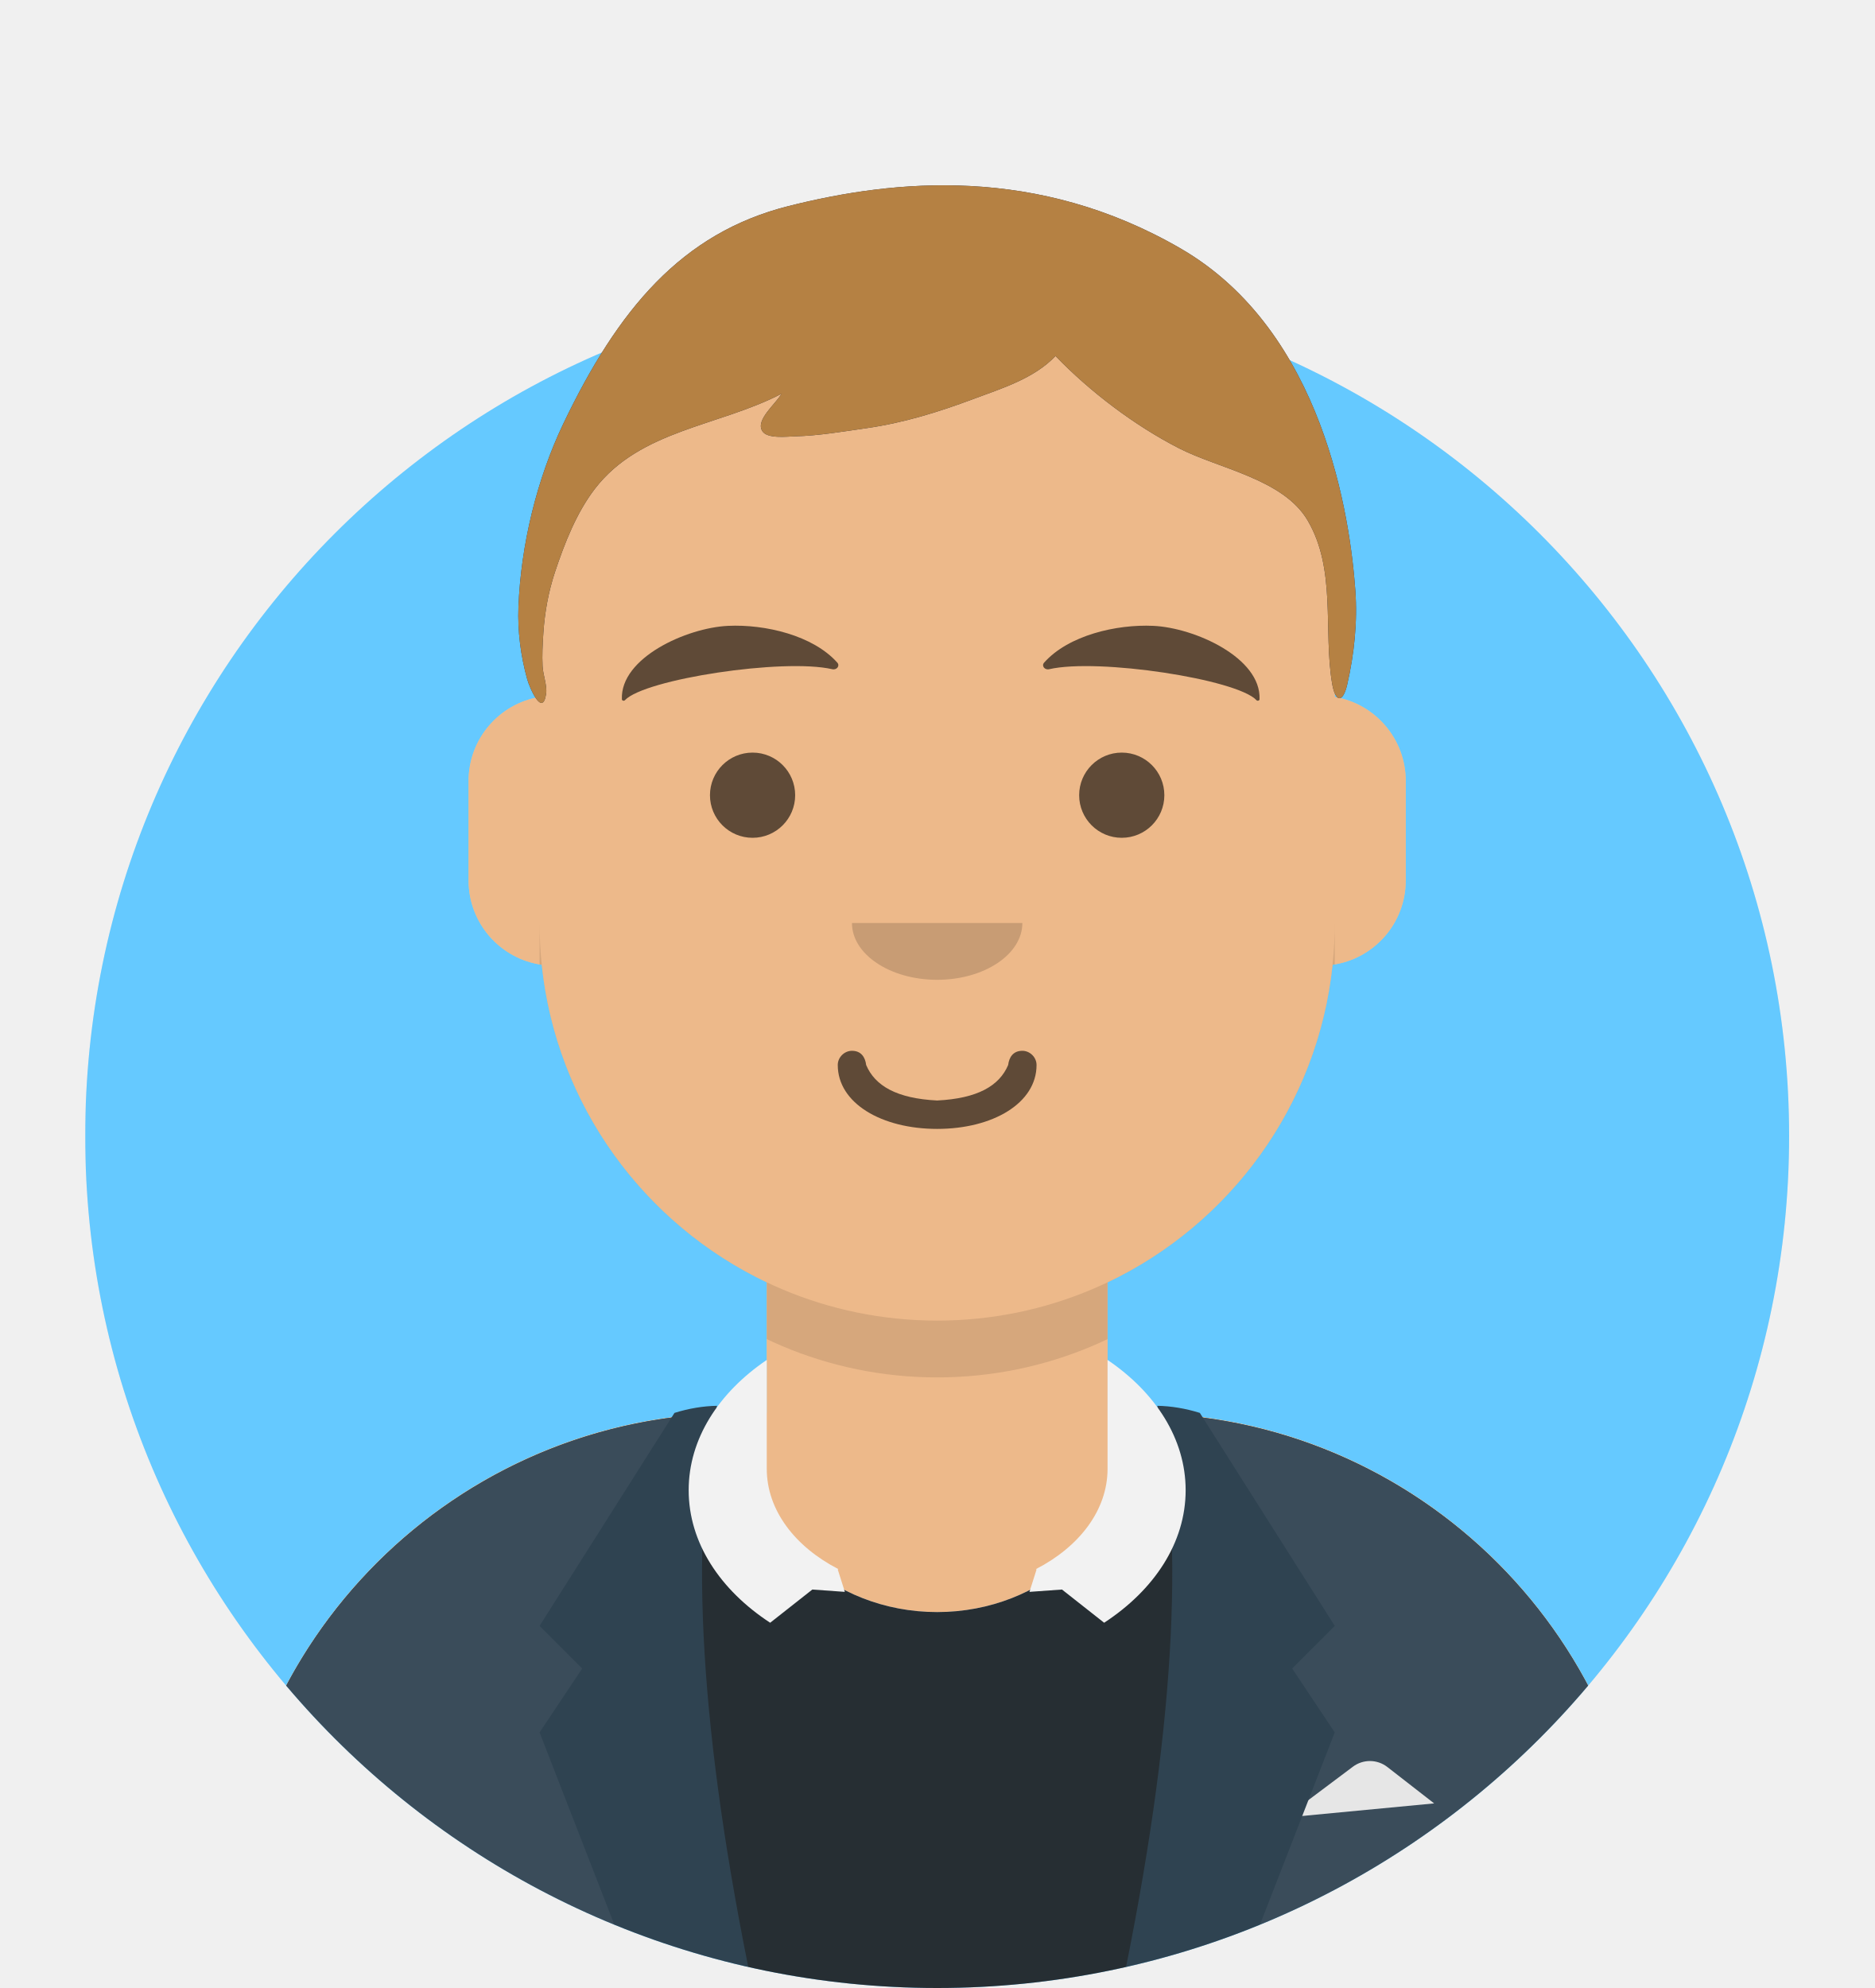
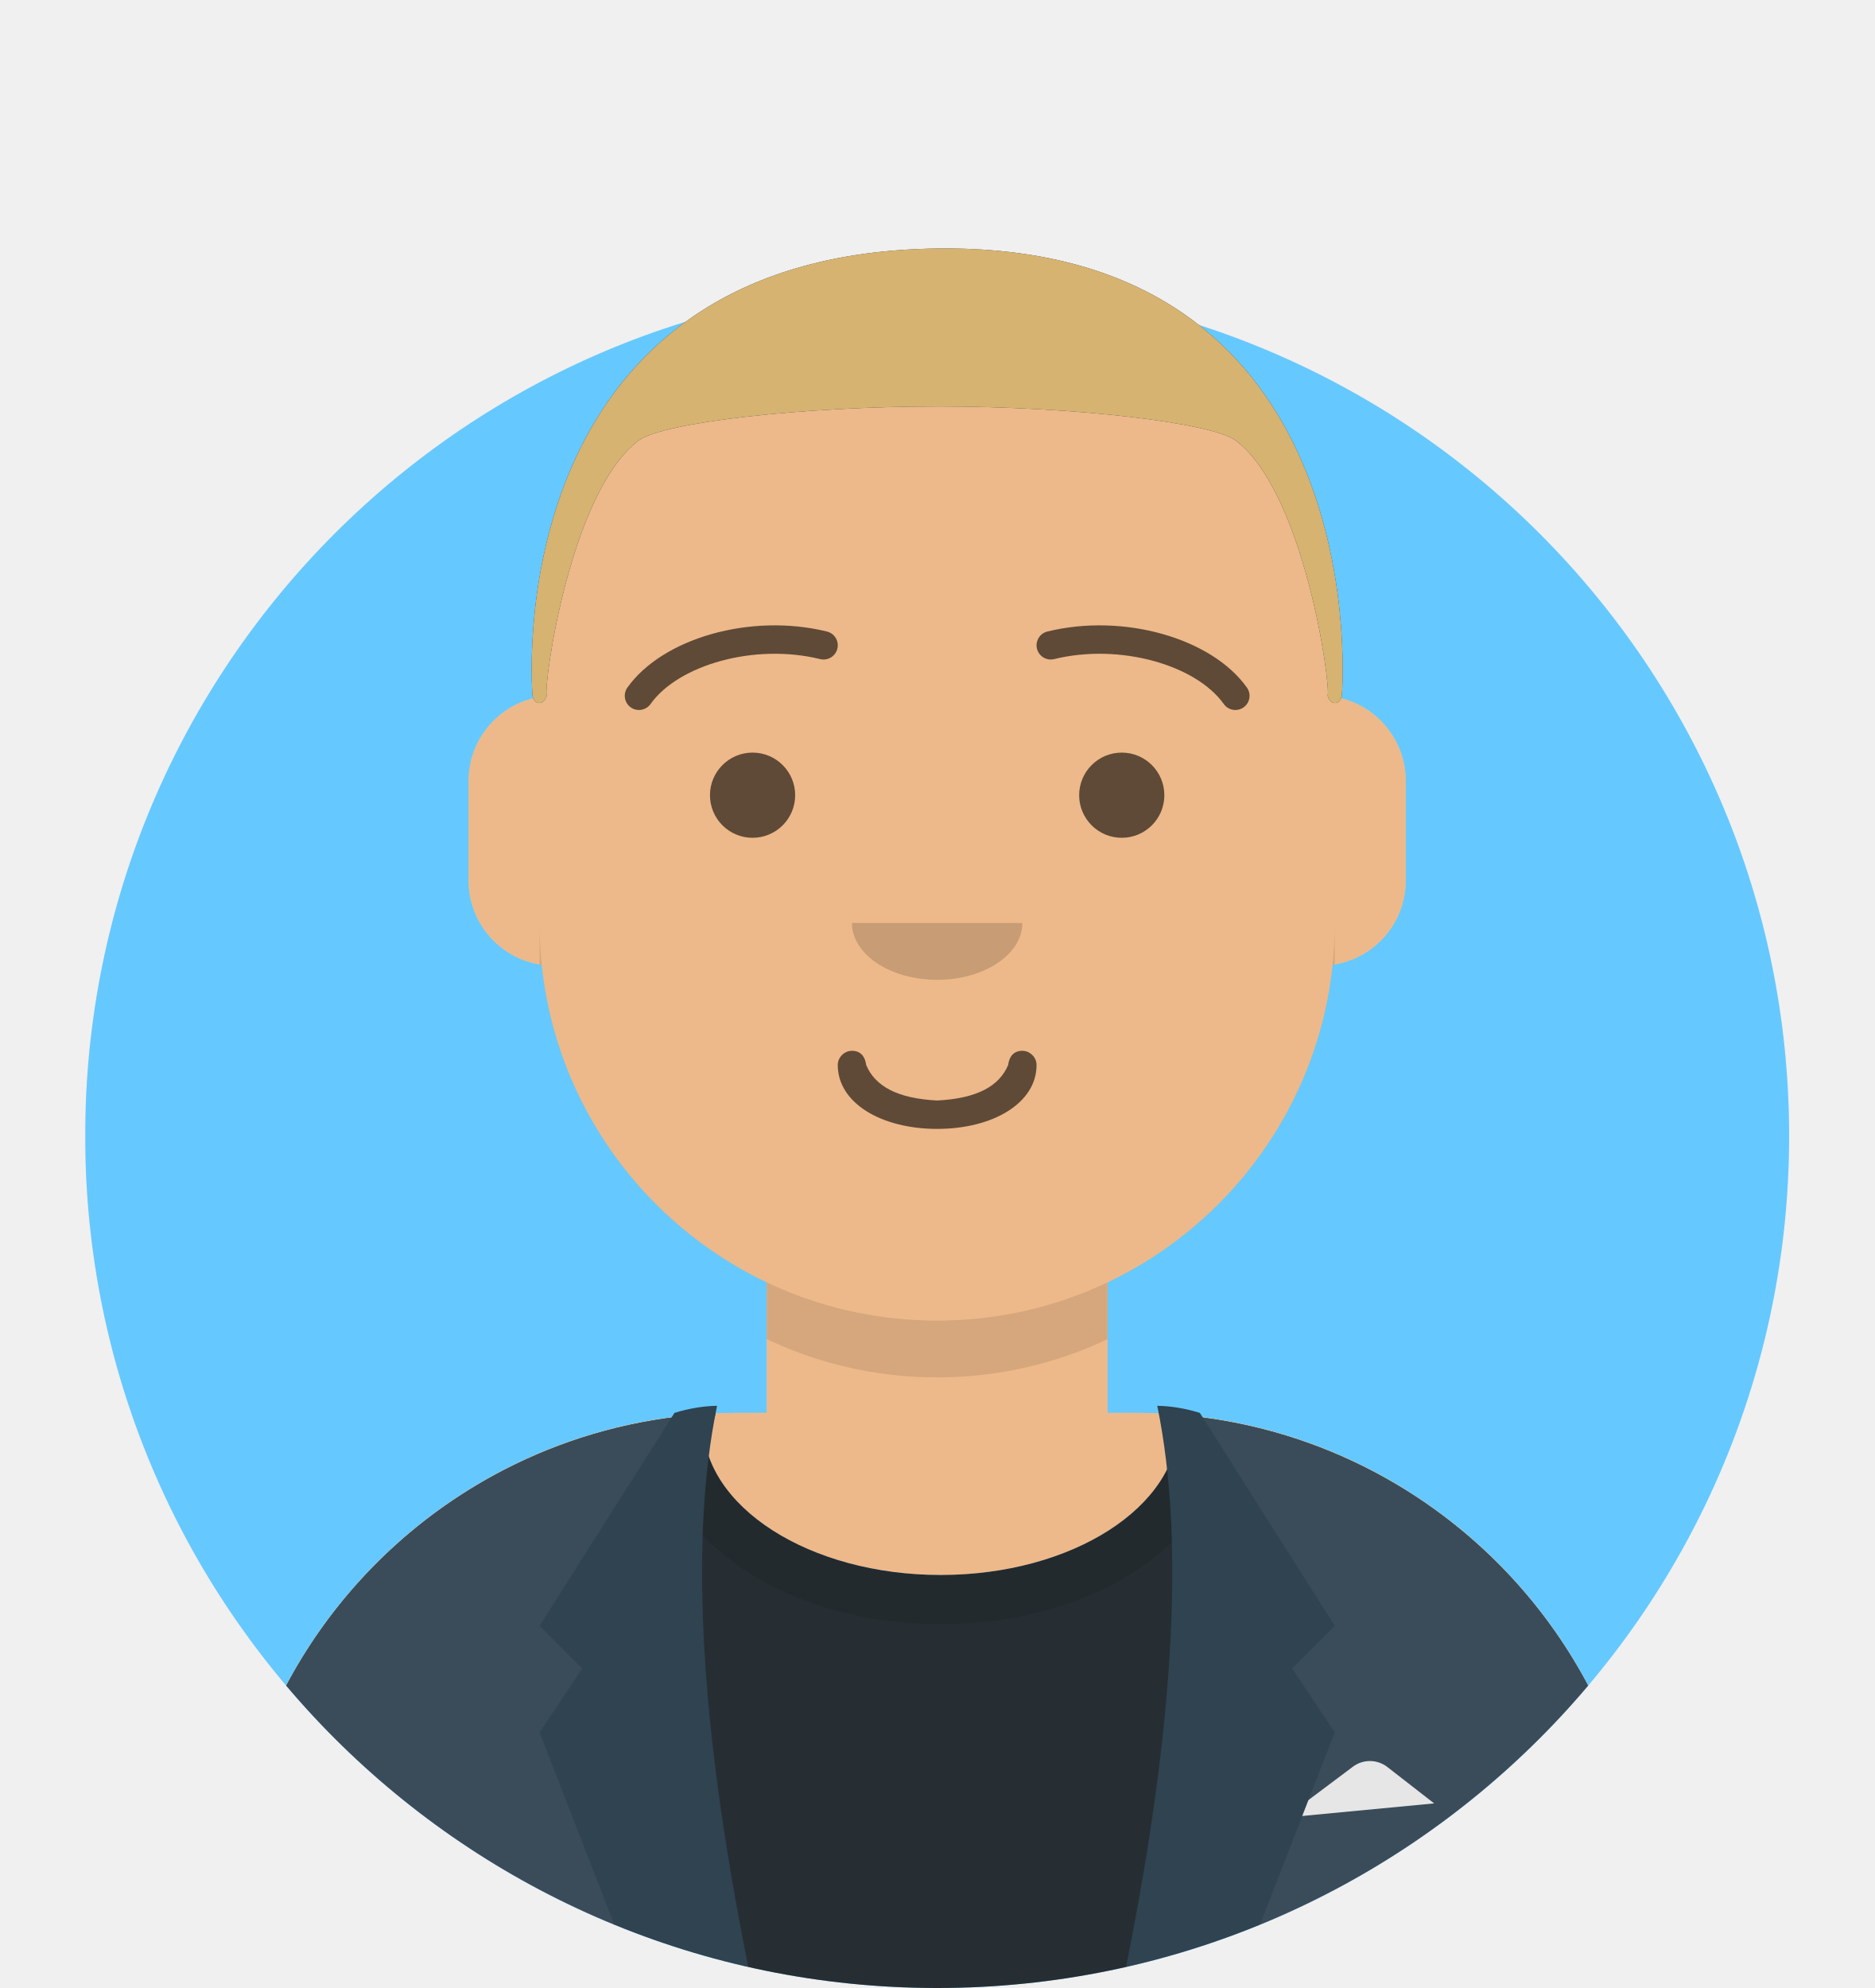
<svg xmlns="http://www.w3.org/2000/svg" xmlns:xlink="http://www.w3.org/1999/xlink" width="264px" height="280px" viewBox="0 0 264 280" version="1.1">
  <defs>
    <circle id="react-path-1" cx="120" cy="120" r="120" />
    <path d="M12,160 C12,226.274 65.726,280 132,280 C198.274,280 252,226.274 252,160 L264,160 L264,-1.42108547e-14 L-3.19744231e-14,-1.42108547e-14 L-3.19744231e-14,160 L12,160 Z" id="react-path-2" />
    <path d="M124,144.611 L124,163 L128,163 L128,163 C167.765,163 200,195.235 200,235 L200,244 L0,244 L0,235 C-4.86974701e-15,195.235 32.235,163 72,163 L72,163 L76,163 L76,144.611 C58.763,136.422 46.372,119.687 44.305,99.881 C38.48,99.058 34,94.052 34,88 L34,74 C34,68.054 38.325,63.118 44,62.166 L44,56 L44,56 C44,25.072 69.072,5.68137151e-15 100,0 L100,0 L100,0 C130.928,-5.68137151e-15 156,25.072 156,56 L156,62.166 C161.675,63.118 166,68.054 166,74 L166,88 C166,94.052 161.52,99.058 155.695,99.881 C153.628,119.687 141.237,136.422 124,144.611 Z" id="react-path-3" />
  </defs>
  <g id="Avataaar" stroke="none" stroke-width="1" fill="none" fill-rule="evenodd">
    <g transform="translate(-825, -1100)" id="Avataaar/Circle">
      <g transform="translate(825, 1100)">
        <g id="Circle" stroke-width="1" fill-rule="evenodd" transform="translate(12, 40)">
          <mask id="react-mask-4" fill="white">
            <use xlink:href="#react-path-1" />
          </mask>
          <use id="Circle-Background" fill="#E6E6E6" xlink:href="#react-path-1" />
          <g id="Color/Palette/Blue-01" mask="url(#react-mask-4)" fill="#65C9FF">
            <rect id="🖍Color" x="0" y="0" width="240" height="240" />
          </g>
        </g>
        <mask id="react-mask-5" fill="white">
          <use xlink:href="#react-path-2" />
        </mask>
        <g id="Mask" />
        <g id="Avataaar" stroke-width="1" fill-rule="evenodd" mask="url(#react-mask-5)">
          <g id="Body" transform="translate(32, 36)">
            <mask id="react-mask-6" fill="white">
              <use xlink:href="#react-path-3" />
            </mask>
            <use fill="#D0C6AC" xlink:href="#react-path-3" />
            <g id="Skin/👶🏽-03-Brown" mask="url(#react-mask-6)" fill="#EDB98A">
              <g transform="translate(0, 0)" id="Color">
                <rect x="0" y="0" width="264" height="280" />
              </g>
            </g>
            <path d="M156,79 L156,102 C156,132.928 130.928,158 100,158 C69.072,158 44,132.928 44,102 L44,79 L44,94 C44,124.928 69.072,150 100,150 C130.928,150 156,124.928 156,94 L156,79 Z" id="Neck-Shadow" fill-opacity="0.1" fill="#000000" mask="url(#react-mask-6)" />
          </g>
-           <g id="Clothing/Blazer-+-Sweater" transform="translate(0, 170)">
+           <g id="Clothing/Blazer-+-Shirt" transform="translate(0, 170)">
            <defs>
-               <path d="M105.192,29.052 L104,29.052 L104,29.052 C64.235,29.052 32,61.287 32,101.052 L32,110 L232,110 L232,101.052 C232,61.287 199.765,29.052 160,29.052 L160,29.052 L158.808,29.052 C158.935,30.035 159,31.036 159,32.052 C159,45.859 146.912,57.052 132,57.052 C117.088,57.052 105,45.859 105,32.052 C105,31.036 105.065,30.035 105.192,29.052 Z" id="react-path-259" />
+               <path d="M133.96,0.295 C170.936,3.325 200,34.294 200,72.052 L200,81 L0,81 L0,72.052 C1.22536245e-14,33.953 29.592,2.765 67.045,0.22 C67.015,0.593 67,0.969 67,1.348 C67,13.211 81.998,22.828 100.5,22.828 C119.002,22.828 134,13.211 134,1.348 C134,0.995 133.987,0.644 133.96,0.295 Z" id="react-path-7" />
            </defs>
-             <mask id="react-mask-260" fill="white">
-               <use xlink:href="#react-path-259" />
-             </mask>
-             <use id="Clothes" fill="#E6E6E6" fill-rule="evenodd" xlink:href="#react-path-259" />
-             <g id="Color/Palette/Black" mask="url(#react-mask-260)" fill-rule="evenodd" fill="#262E33">
-               <rect id="🖍Color" x="0" y="0" width="264" height="110" />
+             <g id="Shirt" transform="translate(32, 29)">
+               <mask id="react-mask-8" fill="white">
+                 <use xlink:href="#react-path-7" />
+               </mask>
+               <use id="Clothes" fill="#E6E6E6" xlink:href="#react-path-7" />
+               <g id="Color/Palette/Black" mask="url(#react-mask-8)" fill="#262E33">
+                 <g transform="translate(-32, -29)" id="🖍Color">
+                   <rect x="0" y="0" width="264" height="110" />
+                 </g>
+               </g>
+               <g id="Shadowy" opacity="0.6" mask="url(#react-mask-8)" fill-opacity="0.16" fill="#000000">
+                 <g transform="translate(60, -25)" id="Hola-👋🏼">
+                   <ellipse cx="40.5" cy="27.848" rx="39.635" ry="26.914" />
+                 </g>
+               </g>
            </g>
-             <g id="Blazer" stroke-width="1" fill-rule="evenodd" transform="translate(32, 28)">
-               <path d="M68.785,1.122 C30.512,2.804 1.24427139e-14,34.365 0,73.052 L0,82 L69.362,82 C65.961,69.92 64,55.709 64,40.5 C64,26.173 65.74,12.731 68.785,1.122 Z M131.638,82 L200,82 L200,73.052 C200,34.707 170.025,3.363 132.229,1.174 C135.265,12.771 137,26.194 137,40.5 C137,55.709 135.039,69.92 131.638,82 Z" id="Saco" fill="#3A4C5A" />
+             <g id="Blazer" transform="translate(32, 28)">
+               <path d="M68.785,1.122 C30.512,2.804 -1.89486556e-14,34.365 -1.42108547e-14,73.052 L0,73.052 L0,82 L69.362,82 C65.961,69.92 64,55.709 64,40.5 C64,26.173 65.74,12.731 68.785,1.122 Z M131.638,82 L200,82 L200,73.052 C200,34.707 170.025,3.363 132.229,1.174 C135.265,12.771 137,26.194 137,40.5 C137,55.709 135.039,69.92 131.638,82 Z" id="Saco" fill="#3A4C5A" />
              <path d="M149,58 L158.556,50.833 L158.556,50.833 C159.999,49.751 161.988,49.768 163.412,50.876 L170,56 L149,58 Z" id="Pocket-hanky" fill="#E6E6E6" />
              <path d="M69,1.13686838e-13 C65,19.333 66.667,46.667 74,82 L58,82 L44,46 L50,37 L44,31 L63,1 C65.028,0.369 67.028,0.036 69,1.13686838e-13 Z" id="Wing" fill="#2F4351" />
              <path d="M151,1.13686838e-13 C147,19.333 148.667,46.667 156,82 L140,82 L126,46 L132,37 L126,31 L145,1 C147.028,0.369 149.028,0.036 151,1.13686838e-13 Z" id="Wing" fill="#2F4351" transform="translate(141, 41) scale(-1, 1) translate(-141, -41) " />
            </g>
-             <path d="M156,21.539 C162.772,26.136 167,32.656 167,39.888 C167,47.289 162.572,53.945 155.52,58.556 L149.579,53.876 L145,54.208 L146,51.057 L145.922,50.996 C152.022,47.853 156,42.7 156,36.877 L156,21.539 Z M108,21.539 C101.228,26.136 97,32.656 97,39.888 C97,47.289 101.428,53.945 108.48,58.556 L114.421,53.876 L119,54.208 L118,51.057 L118.078,50.996 C111.978,47.853 108,42.7 108,36.877 L108,21.539 Z" id="Collar" fill="#F2F2F2" fill-rule="evenodd" />
          </g>
          <g id="Face" transform="translate(76, 82)" fill="#000000">
            <g id="Mouth/Twinkle" transform="translate(2, 52)" fill-opacity="0.6" fill-rule="nonzero" fill="#000000">
              <path d="M40,16 C40,21.372 46.158,25 54,25 C61.842,25 68,21.372 68,16 C68,14.895 67.05,14 66,14 C64.707,14 64.13,14.905 64,16 C62.758,18.938 59.683,20.716 54,21 C48.317,20.716 45.242,18.938 44,16 C43.87,14.905 43.293,14 42,14 C40.95,14 40,14.895 40,16 Z" id="Mouth" />
            </g>
            <g id="Nose/Default" transform="translate(28, 40)" fill-opacity="0.16">
              <path d="M16,8 C16,12.418 21.373,16 28,16 L28,16 C34.627,16 40,12.418 40,8" id="Nose" />
            </g>
            <g id="Eyes/Default-😀" transform="translate(0, 8)" fill-opacity="0.6">
              <circle id="Eye" cx="30" cy="22" r="6" />
              <circle id="Eye" cx="82" cy="22" r="6" />
            </g>
-             <g id="Eyebrow/Natural/Default-Natural" fill-opacity="0.6">
-               <path d="M26.039,6.21 C20.278,6.983 11.293,12.005 12.044,17.818 C12.069,18.008 12.357,18.067 12.481,17.908 C14.967,14.72 34.193,10.037 41.194,11.015 C41.835,11.104 42.258,10.443 41.821,10.03 C38.077,6.495 31.2,5.512 26.039,6.21" id="Eyebrow" transform="translate(27, 12) rotate(5) translate(-27, -12) " />
-               <path d="M85.039,6.21 C79.278,6.983 70.293,12.005 71.044,17.818 C71.069,18.008 71.357,18.067 71.481,17.908 C73.967,14.72 93.193,10.037 100.194,11.015 C100.835,11.104 101.258,10.443 100.821,10.03 C97.077,6.495 90.2,5.512 85.039,6.21" id="Eyebrow" transform="translate(86, 12) scale(-1, 1) rotate(5) translate(-86, -12) " />
+             <g id="Eyebrow/Outline/Default" fill-opacity="0.6">
+               <g id="I-Browse" transform="translate(12, 6)">
+                 <path d="M3.63,11.159 C7.545,5.65 18.278,2.561 27.523,4.831 C28.596,5.095 29.679,4.439 29.942,3.366 C30.206,2.293 29.55,1.21 28.477,0.947 C17.74,-1.69 5.312,1.887 0.37,8.841 C-0.27,9.742 -0.059,10.99 0.841,11.63 C1.742,12.27 2.99,12.059 3.63,11.159 Z" id="Eyebrow" fill-rule="nonzero" />
+                 <path d="M61.63,11.159 C65.545,5.65 76.278,2.561 85.523,4.831 C86.596,5.095 87.679,4.439 87.942,3.366 C88.206,2.293 87.55,1.21 86.477,0.947 C75.74,-1.69 63.312,1.887 58.37,8.841 C57.73,9.742 57.941,10.99 58.841,11.63 C59.742,12.27 60.99,12.059 61.63,11.159 Z" id="Eyebrow" fill-rule="nonzero" transform="translate(73.00015, 6.039198) scale(-1, 1) translate(-73.00015, -6.039198) " />
+               </g>
            </g>
          </g>
          <g id="Top" stroke-width="1" fill-rule="evenodd">
            <defs>
-               <rect id="react-path-209" x="0" y="0" width="264" height="280" />
-               <path d="M167.309,35.006 C147.121,23.307 127.129,25.222 112.037,29.03 C96.945,32.838 88.017,43.651 80.357,59.648 C76.596,67.503 74.366,76.791 74.023,85.481 C73.888,88.893 74.348,92.415 75.268,95.7 C75.605,96.906 77.423,101.087 77.922,97.709 C78.089,96.584 77.48,95.033 77.422,93.838 C77.344,92.269 77.427,90.681 77.534,89.115 C77.734,86.187 78.256,83.315 79.185,80.525 C80.512,76.537 82.201,72.213 84.787,68.848 C91.188,60.521 102.269,60.046 111.066,55.464 C110.303,56.869 107.36,59.143 108.379,60.727 C109.084,61.821 111.749,61.489 113.022,61.454 C116.371,61.362 119.735,60.78 123.043,60.307 C128.256,59.562 133.141,58.052 138.047,56.218 C142.063,54.716 146.65,53.326 149.669,50.14 C154.54,55.188 160.81,59.935 167.07,63.143 C172.688,66.022 181.749,67.461 185.183,73.301 C189.248,80.215 187.378,88.707 188.619,96.201 C189.091,99.05 190.164,98.987 190.751,96.438 C191.748,92.108 192.219,87.61 191.902,83.159 C191.184,73.111 187.497,46.706 167.309,35.006 Z" id="react-path-208" />
-               <filter x="-0.8%" y="-2.0%" width="101.5%" height="108.0%" filterUnits="objectBoundingBox" id="react-filter-205">
+               <rect id="react-path-198" x="0" y="0" width="264" height="280" />
+               <path d="M1,64 C1.347,65.488 2.673,65.223 3,64 C2.537,62.446 6.296,35.248 16,28 C19.618,25.483 39.008,23.232 58.313,23.246 C77.409,23.259 96.421,25.511 100,28 C109.704,35.248 113.463,62.446 113,64 C113.327,65.223 114.653,65.488 115,64 C115.719,53.702 115,0.274 58,1 C1,1.726 0.281,53.702 1,64 Z" id="react-path-199" />
+               <filter x="-0.8%" y="-2.0%" width="101.5%" height="108.0%" filterUnits="objectBoundingBox" id="react-filter-195">
                <feOffset dx="0" dy="2" in="SourceAlpha" result="shadowOffsetOuter1" />
                <feColorMatrix values="0 0 0 0 0   0 0 0 0 0   0 0 0 0 0  0 0 0 0.16 0" type="matrix" in="shadowOffsetOuter1" result="shadowMatrixOuter1" />
                <feMerge>
                  <feMergeNode in="shadowMatrixOuter1" />
                  <feMergeNode in="SourceGraphic" />
                </feMerge>
              </filter>
            </defs>
-             <mask id="react-mask-207" fill="white">
-               <use xlink:href="#react-path-209" />
+             <mask id="react-mask-196" fill="white">
+               <use xlink:href="#react-path-198" />
            </mask>
            <g id="Mask" />
-             <g id="Top/Short-Hair/Short-Round" mask="url(#react-mask-207)">
+             <g id="Top/Short-Hair/The-Caesar" mask="url(#react-mask-196)">
              <g transform="translate(-1, 0)">
-                 <mask id="react-mask-206" fill="white">
-                   <use xlink:href="#react-path-208" />
-                 </mask>
-                 <use id="Short-Hair" stroke="none" fill="#28354B" fill-rule="evenodd" xlink:href="#react-path-208" />
-                 <g id="Skin/👶🏽-03-Brown" mask="url(#react-mask-206)" fill="#B58143">
-                   <g transform="translate(0, 0) " id="Color">
-                     <rect x="0" y="0" width="264" height="280" />
+                 <g id="Hair" stroke-width="1" fill-rule="evenodd" transform="translate(75, 34)">
+                   <mask id="react-mask-197" fill="white">
+                     <use xlink:href="#react-path-199" />
+                   </mask>
+                   <use id="Caesar" fill="#28354B" xlink:href="#react-path-199" />
+                   <g id="Skin/👶🏽-03-Brown" mask="url(#react-mask-197)" fill="#D6B370">
+                     <g transform="translate(0, 0) " id="Color">
+                       <rect x="0" y="0" width="264" height="280" />
+                     </g>
                  </g>
                </g>
              </g>
            </g>
          </g>
        </g>
      </g>
    </g>
  </g>
</svg>
